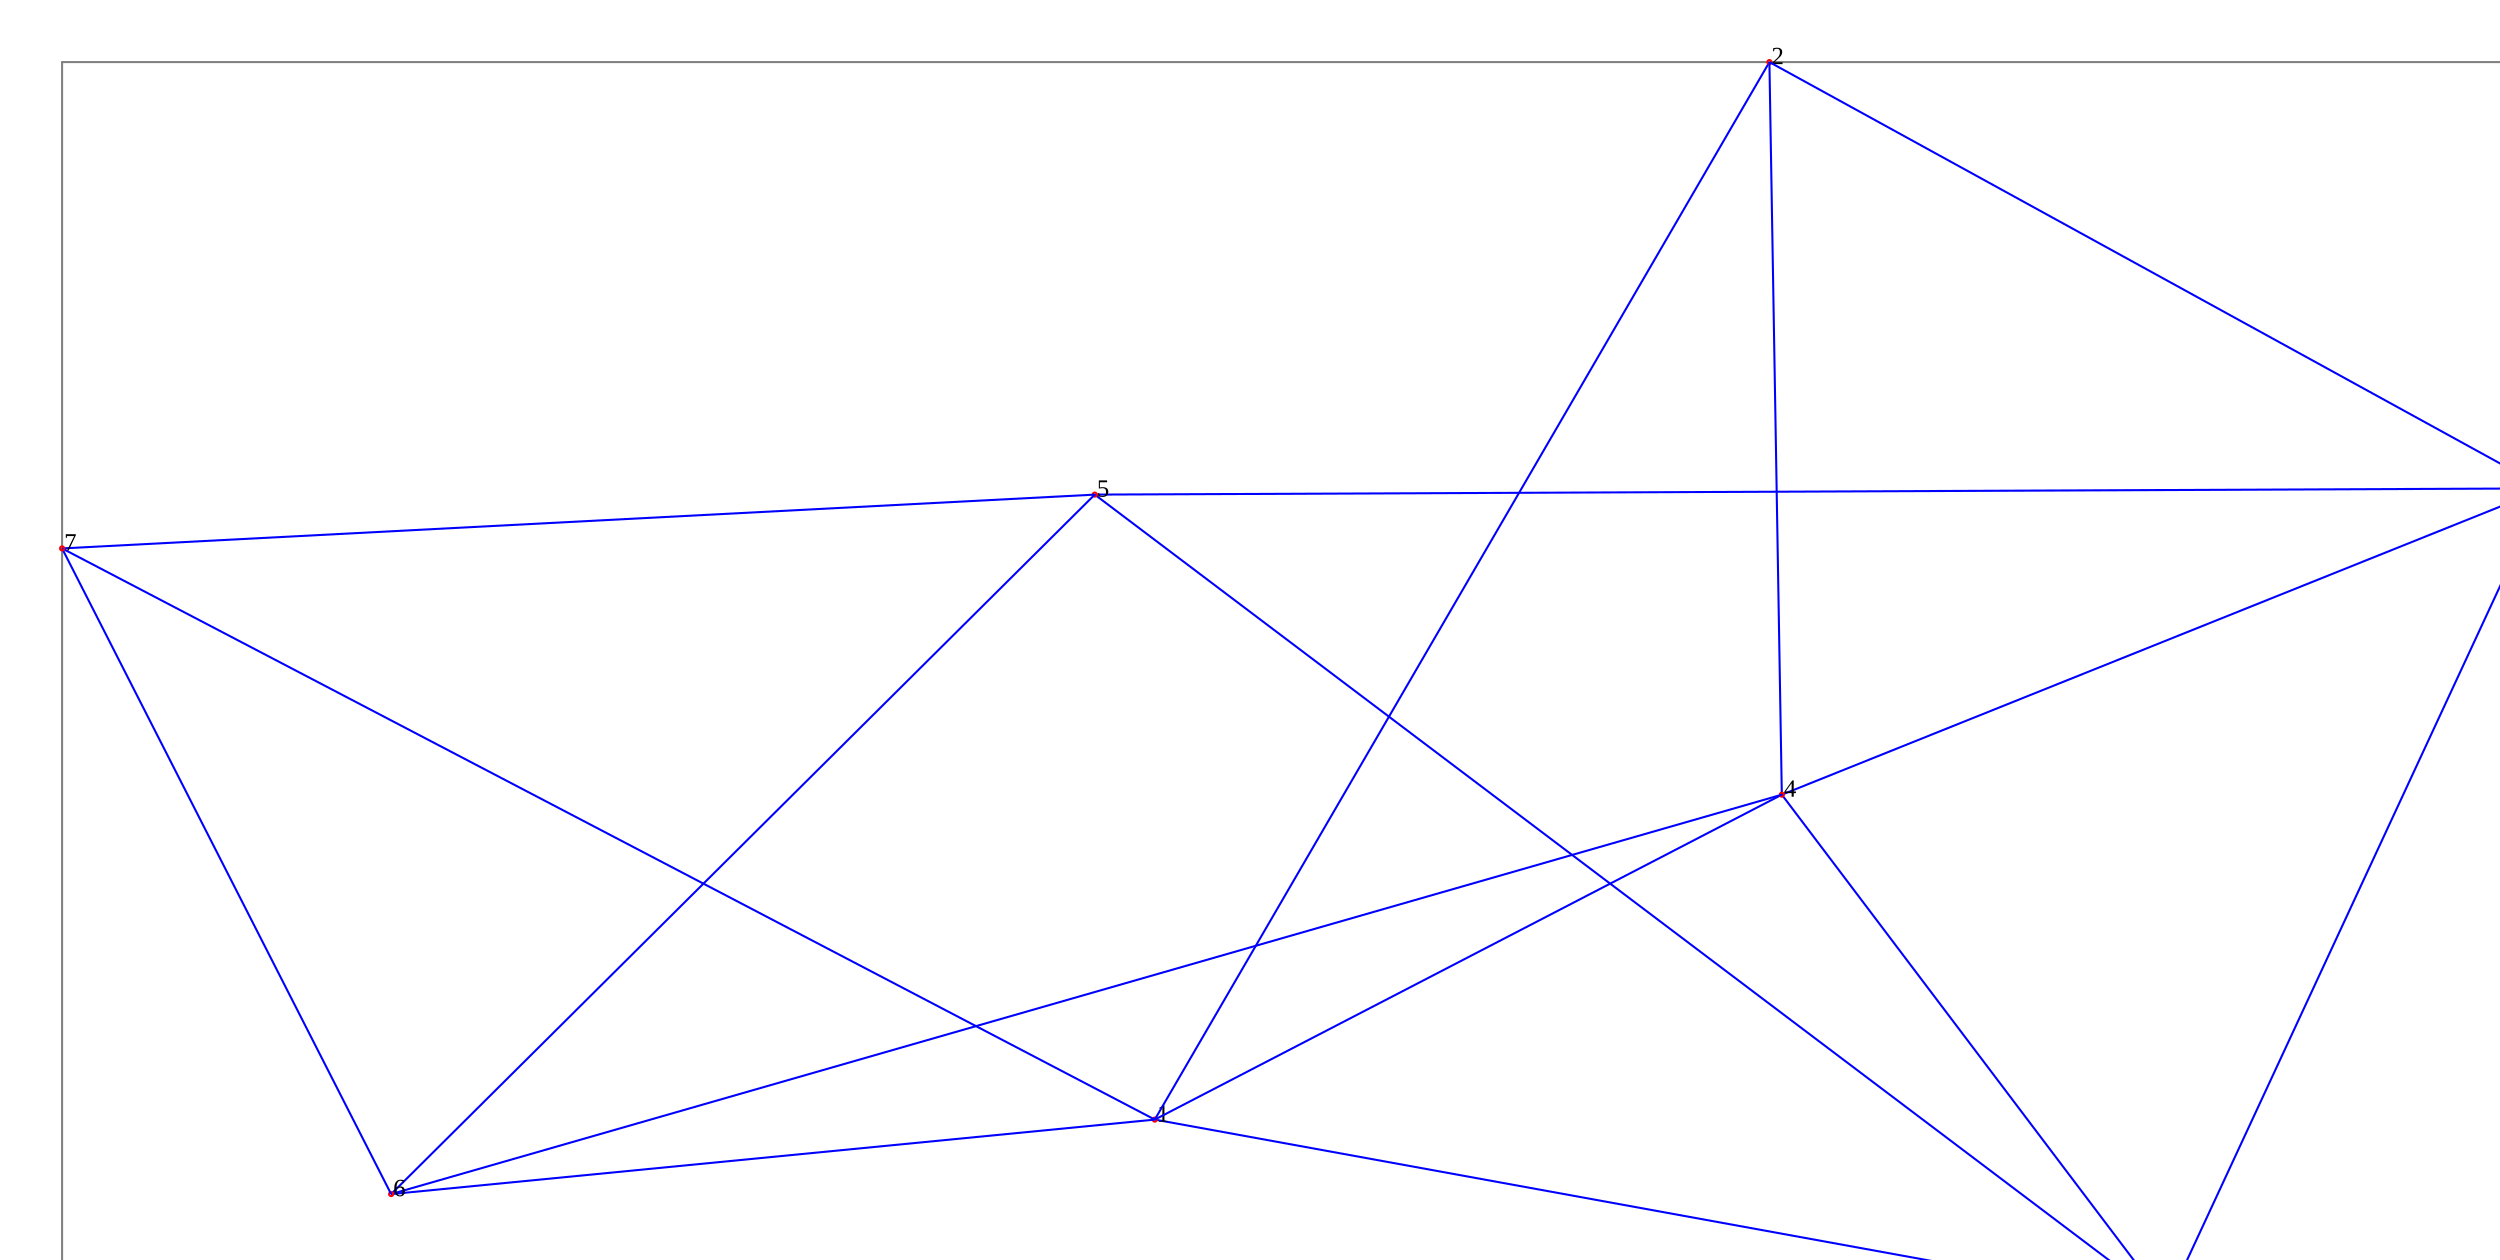
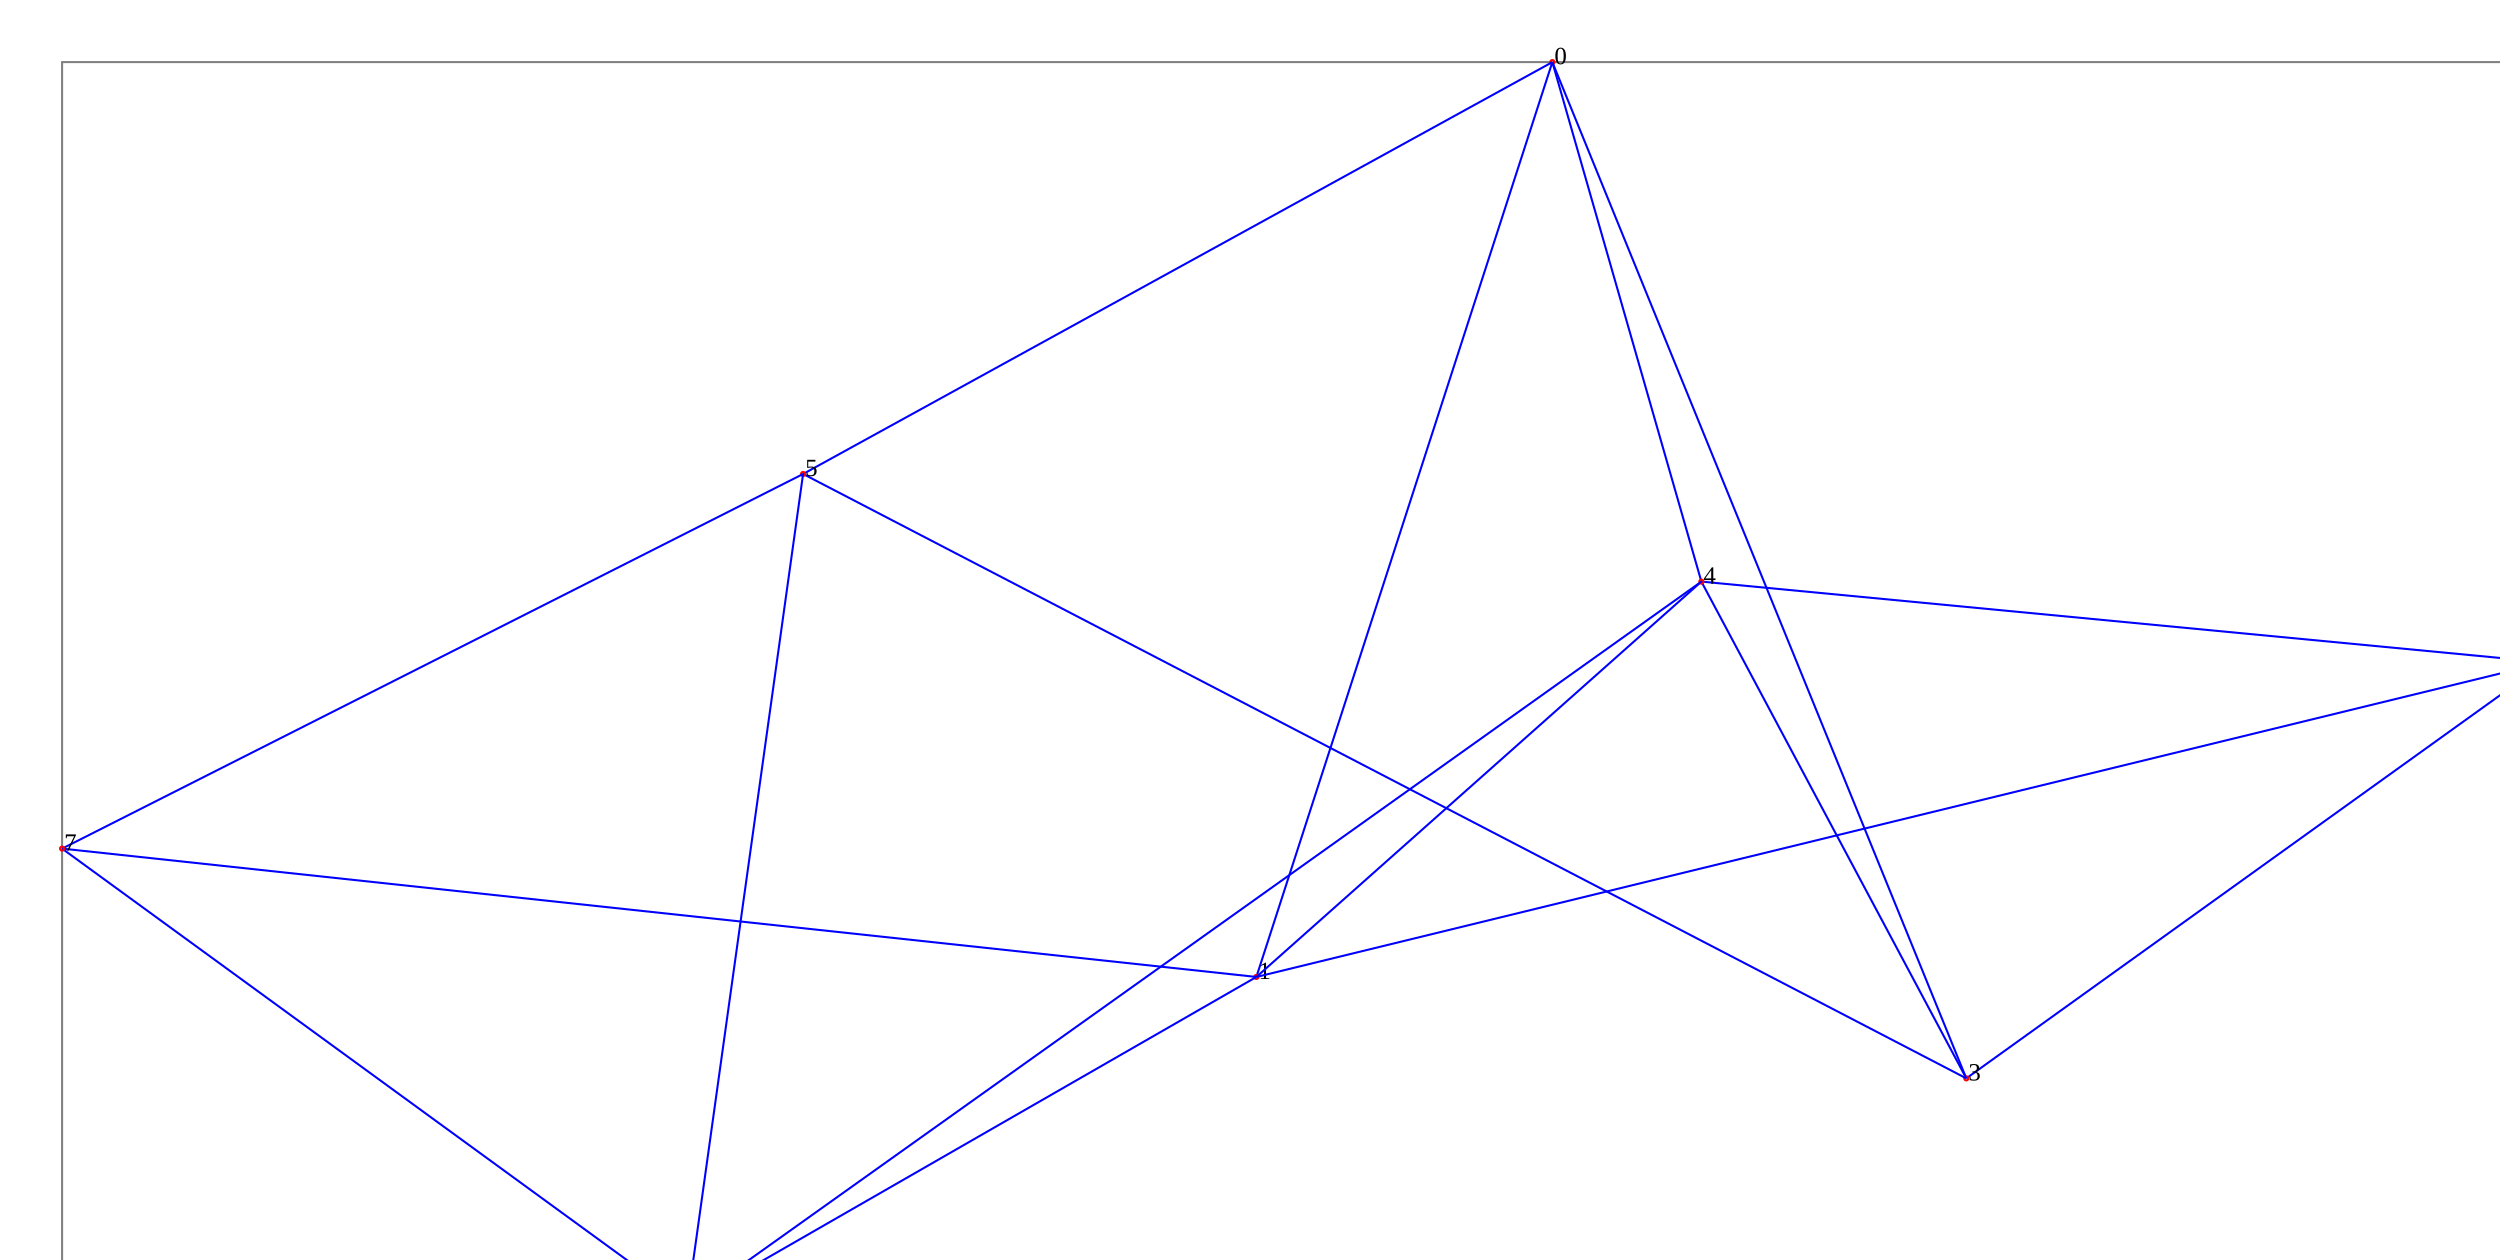
<svg xmlns="http://www.w3.org/2000/svg" version="1.1" baseProfile="full">
  <rect x="30" y="30" width="1200" height="600" stroke="grey" fill="transparent" />
-   <circle cx="1047" cy="630" r="1" stroke="red" fill="transparent" stroke-width="1" />
-   <text x="1048" y="631">0</text>
-   <line x1="1047" y1="630" x2="558" y2="541" stroke="blue" stroke-width="1" />
-   <line x1="1047" y1="630" x2="1230" y2="236" stroke="blue" stroke-width="1" />
-   <line x1="1047" y1="630" x2="861" y2="384" stroke="blue" stroke-width="1" />
-   <line x1="1047" y1="630" x2="529" y2="239" stroke="blue" stroke-width="1" />
-   <circle cx="558" cy="541" r="1" stroke="red" fill="transparent" stroke-width="1" />
-   <text x="559" y="542">1</text>
-   <line x1="558" y1="541" x2="855" y2="30" stroke="blue" stroke-width="1" />
-   <line x1="558" y1="541" x2="861" y2="384" stroke="blue" stroke-width="1" />
-   <line x1="558" y1="541" x2="189" y2="577" stroke="blue" stroke-width="1" />
-   <line x1="558" y1="541" x2="30" y2="265" stroke="blue" stroke-width="1" />
-   <circle cx="855" cy="30" r="1" stroke="red" fill="transparent" stroke-width="1" />
-   <text x="856" y="31">2</text>
-   <line x1="855" y1="30" x2="1230" y2="236" stroke="blue" stroke-width="1" />
-   <line x1="855" y1="30" x2="861" y2="384" stroke="blue" stroke-width="1" />
-   <circle cx="1230" cy="236" r="1" stroke="red" fill="transparent" stroke-width="1" />
-   <text x="1231" y="237">3</text>
-   <line x1="1230" y1="236" x2="861" y2="384" stroke="blue" stroke-width="1" />
-   <line x1="1230" y1="236" x2="529" y2="239" stroke="blue" stroke-width="1" />
-   <circle cx="861" cy="384" r="1" stroke="red" fill="transparent" stroke-width="1" />
-   <text x="862" y="385">4</text>
-   <line x1="861" y1="384" x2="189" y2="577" stroke="blue" stroke-width="1" />
-   <circle cx="529" cy="239" r="1" stroke="red" fill="transparent" stroke-width="1" />
-   <text x="530" y="240">5</text>
-   <line x1="529" y1="239" x2="189" y2="577" stroke="blue" stroke-width="1" />
-   <line x1="529" y1="239" x2="30" y2="265" stroke="blue" stroke-width="1" />
-   <circle cx="189" cy="577" r="1" stroke="red" fill="transparent" stroke-width="1" />
-   <text x="190" y="578">6</text>
-   <line x1="189" y1="577" x2="30" y2="265" stroke="blue" stroke-width="1" />
-   <circle cx="30" cy="265" r="1" stroke="red" fill="transparent" stroke-width="1" />
-   <text x="31" y="266">7</text>
+   <circle cx="750" cy="30" r="1" stroke="red" fill="transparent" stroke-width="1" />
+   <text x="751" y="31">0</text>
+   <line x1="750" y1="30" x2="607" y2="472" stroke="blue" stroke-width="1" />
+   <line x1="750" y1="30" x2="950" y2="521" stroke="blue" stroke-width="1" />
+   <line x1="750" y1="30" x2="822" y2="281" stroke="blue" stroke-width="1" />
+   <line x1="750" y1="30" x2="388" y2="229" stroke="blue" stroke-width="1" />
+   <circle cx="607" cy="472" r="1" stroke="red" fill="transparent" stroke-width="1" />
+   <text x="608" y="473">1</text>
+   <line x1="607" y1="472" x2="1230" y2="320" stroke="blue" stroke-width="1" />
+   <line x1="607" y1="472" x2="822" y2="281" stroke="blue" stroke-width="1" />
+   <line x1="607" y1="472" x2="332" y2="630" stroke="blue" stroke-width="1" />
+   <line x1="607" y1="472" x2="30" y2="410" stroke="blue" stroke-width="1" />
+   <circle cx="1230" cy="320" r="1" stroke="red" fill="transparent" stroke-width="1" />
+   <text x="1231" y="321">2</text>
+   <line x1="1230" y1="320" x2="950" y2="521" stroke="blue" stroke-width="1" />
+   <line x1="1230" y1="320" x2="822" y2="281" stroke="blue" stroke-width="1" />
+   <circle cx="950" cy="521" r="1" stroke="red" fill="transparent" stroke-width="1" />
+   <text x="951" y="522">3</text>
+   <line x1="950" y1="521" x2="822" y2="281" stroke="blue" stroke-width="1" />
+   <line x1="950" y1="521" x2="388" y2="229" stroke="blue" stroke-width="1" />
+   <circle cx="822" cy="281" r="1" stroke="red" fill="transparent" stroke-width="1" />
+   <text x="823" y="282">4</text>
+   <line x1="822" y1="281" x2="332" y2="630" stroke="blue" stroke-width="1" />
+   <circle cx="388" cy="229" r="1" stroke="red" fill="transparent" stroke-width="1" />
+   <text x="389" y="230">5</text>
+   <line x1="388" y1="229" x2="332" y2="630" stroke="blue" stroke-width="1" />
+   <line x1="388" y1="229" x2="30" y2="410" stroke="blue" stroke-width="1" />
+   <circle cx="332" cy="630" r="1" stroke="red" fill="transparent" stroke-width="1" />
+   <text x="333" y="631">6</text>
+   <line x1="332" y1="630" x2="30" y2="410" stroke="blue" stroke-width="1" />
+   <circle cx="30" cy="410" r="1" stroke="red" fill="transparent" stroke-width="1" />
+   <text x="31" y="411">7</text>
</svg>
